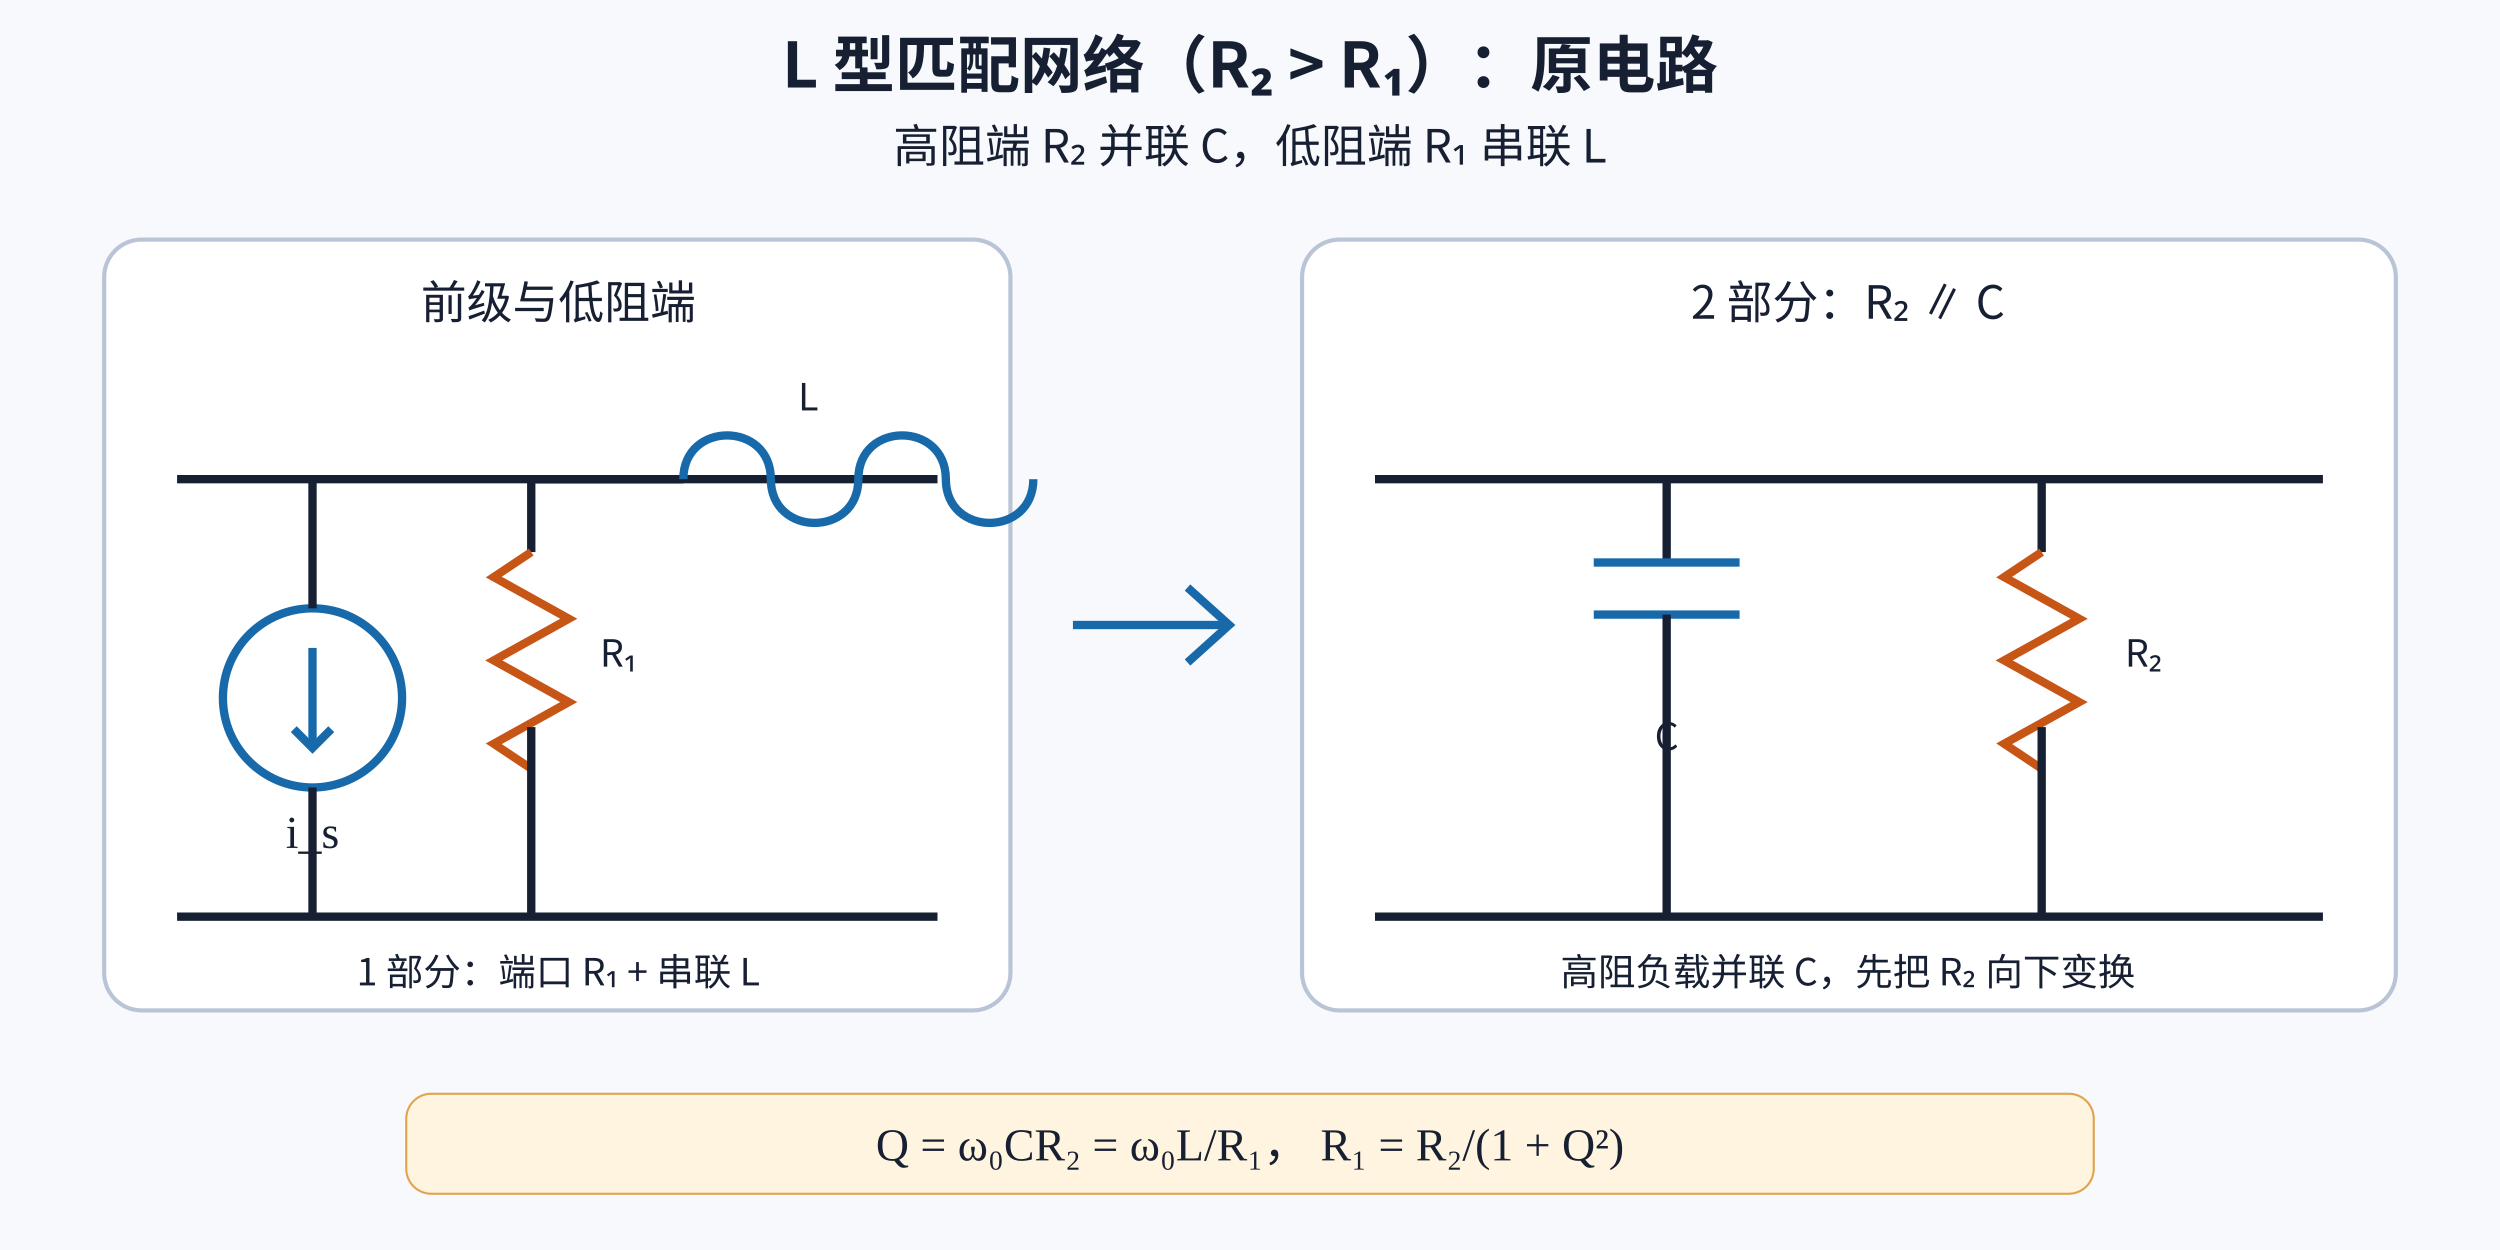
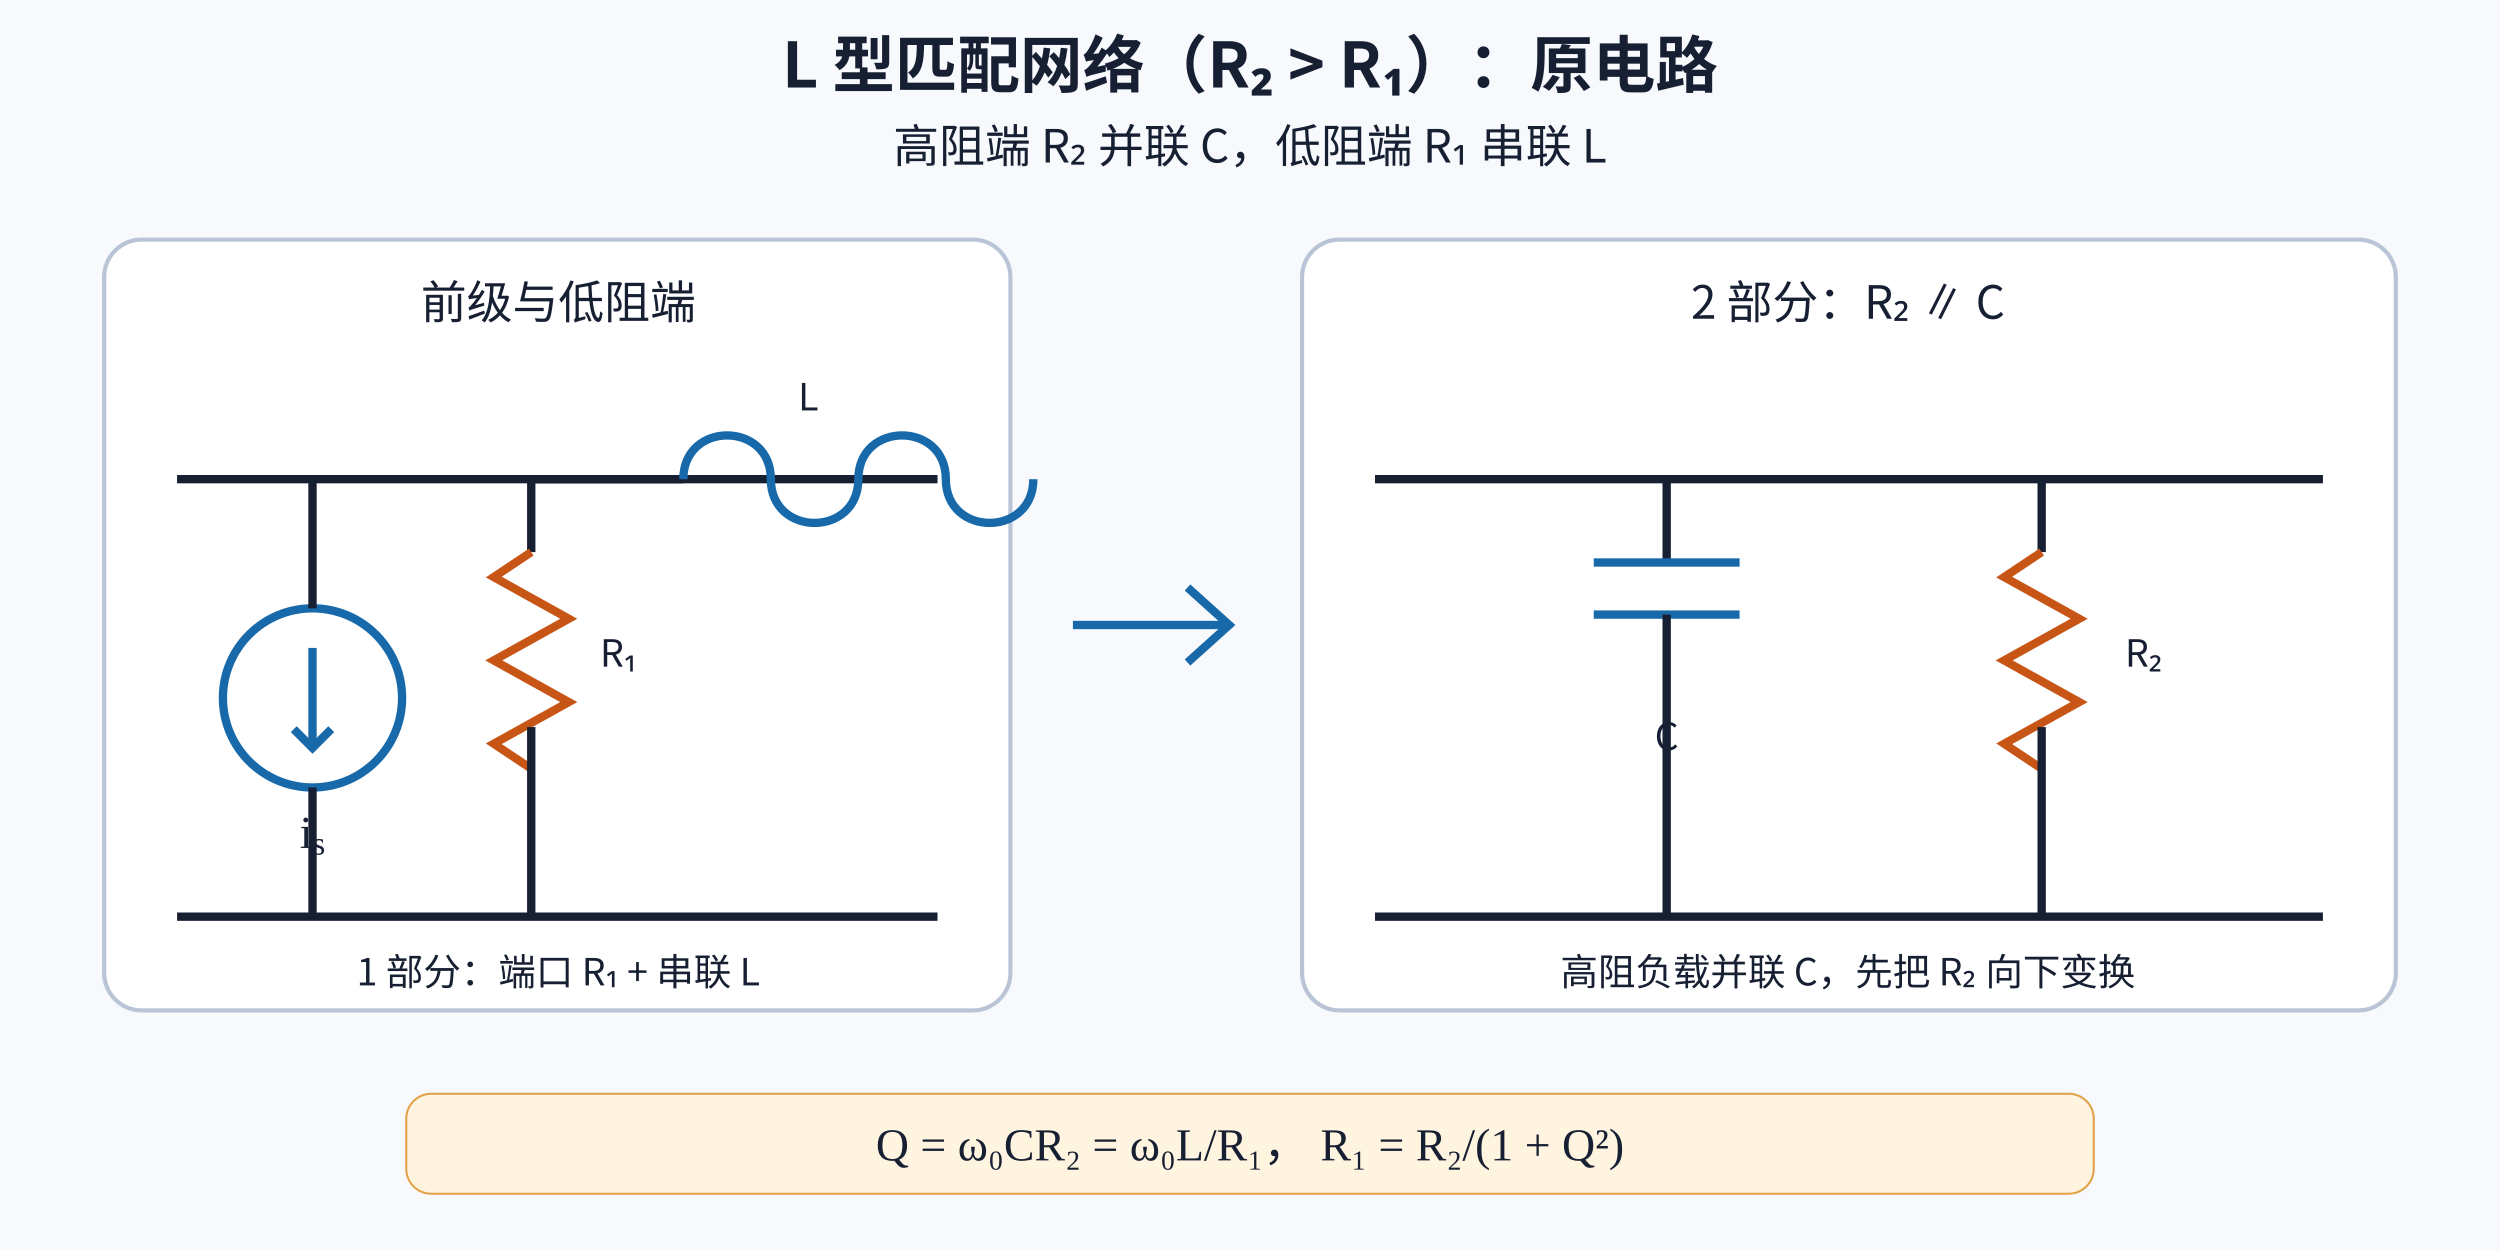
<svg xmlns="http://www.w3.org/2000/svg" width="1200" height="600" viewBox="0 0 1200 600">
  <rect width="1200" height="600" fill="#f7f9fc" />
  <style>.t{font-family:"Microsoft YaHei","Noto Sans CJK SC",sans-serif;fill:#172033}.h{font-size:30px;font-weight:700}.s{font-size:22px}.n{font-size:18px}.eq{font-family:"Cambria Math","Times New Roman",serif;font-size:22px;fill:#172033}.w{stroke:#172033;stroke-width:4;fill:none}.a{stroke:#1769aa;stroke-width:4;fill:none}.r{stroke:#c75516;stroke-width:4;fill:none}.node{fill:#172033}.box{fill:#ffffff;stroke:#b9c5d6;stroke-width:2}</style>
  <text x="600" y="42" text-anchor="middle" class="t h">L 型匹配网络（R₂ &gt; R₁）：原电路</text>
  <text x="600" y="78" text-anchor="middle" class="t s">高阻端 R₂ 并联 C，低阻端 R₁ 串联 L</text>
  <g transform="translate(50 115)">
    <rect x="0" y="0" width="435" height="370" rx="18" class="box" />
    <text x="218" y="38" text-anchor="middle" class="t s">前级与低阻端</text>
    <line x1="35" y1="115" x2="400" y2="115" class="w" />
    <line x1="35" y1="325" x2="400" y2="325" class="w" />
    <circle cx="100" cy="220" r="43" class="a" />
    <line x1="100" y1="196" x2="100" y2="244" class="a" />
    <path d="M91 235 L100 244 L109 235" class="a" />
    <line x1="100" y1="115" x2="100" y2="177" class="w" />
    <line x1="100" y1="263" x2="100" y2="325" class="w" />
-     <text x="100" y="292" text-anchor="middle" class="t eq">i_s</text>
+     <text x="100" y="292" text-anchor="middle" class="t eq">i<tspan baseline-shift="sub" font-size="0.72em">s</tspan>
+     </text>
    <line x1="205" y1="115" x2="205" y2="150" class="w" />
    <path d="M205 150 l-18 12 l36 20 l-36 20 l36 20 l-36 20 l18 12" class="r" />
    <line x1="205" y1="234" x2="205" y2="325" class="w" />
    <text x="238" y="205" class="t n">R₁</text>
    <line x1="205" y1="115" x2="278" y2="115" class="w" />
    <path d="M278 115 c0 -28 42 -28 42 0 c0 28 42 28 42 0 c0 -28 42 -28 42 0 c0 28 42 28 42 0" class="a" />
    <line x1="404" y1="115" x2="404" y2="115" class="w" />
    <text x="338" y="82" text-anchor="middle" class="t n">L</text>
    <text x="218" y="358" text-anchor="middle" class="t n">1 部分：端口 R₁ + 串联 L</text>
  </g>
  <path d="M515 300 H590" class="a" />
  <path d="M570 282 L590 300 L570 318" class="a" />
  <g transform="translate(625 115)">
    <rect x="0" y="0" width="525" height="370" rx="18" class="box" />
    <text x="262" y="38" text-anchor="middle" class="t s">2 部分：R₂ ∥ C</text>
    <line x1="35" y1="115" x2="490" y2="115" class="w" />
    <line x1="35" y1="325" x2="490" y2="325" class="w" />
    <line x1="175" y1="115" x2="175" y2="155" class="w" />
    <line x1="140" y1="155" x2="210" y2="155" class="a" />
    <line x1="140" y1="180" x2="210" y2="180" class="a" />
    <line x1="175" y1="180" x2="175" y2="325" class="w" />
    <text x="175" y="245" text-anchor="middle" class="t n">C</text>
    <line x1="355" y1="115" x2="355" y2="150" class="w" />
    <path d="M355 150 l-18 12 l36 20 l-36 20 l36 20 l-36 20 l18 12" class="r" />
    <line x1="355" y1="234" x2="355" y2="325" class="w" />
    <text x="395" y="205" class="t n">R₂</text>
    <text x="262" y="358" text-anchor="middle" class="t n">高阻负载并联 C，先把 R₂ 向下变换</text>
  </g>
  <rect x="195" y="525" width="810" height="48" rx="12" fill="#fff4df" stroke="#e1a34a" />
  <text x="600" y="557" text-anchor="middle" class="t eq">Q = ω₀CR₂ = ω₀L/R₁，  R₁ = R₂/(1 + Q²)</text>
</svg>
